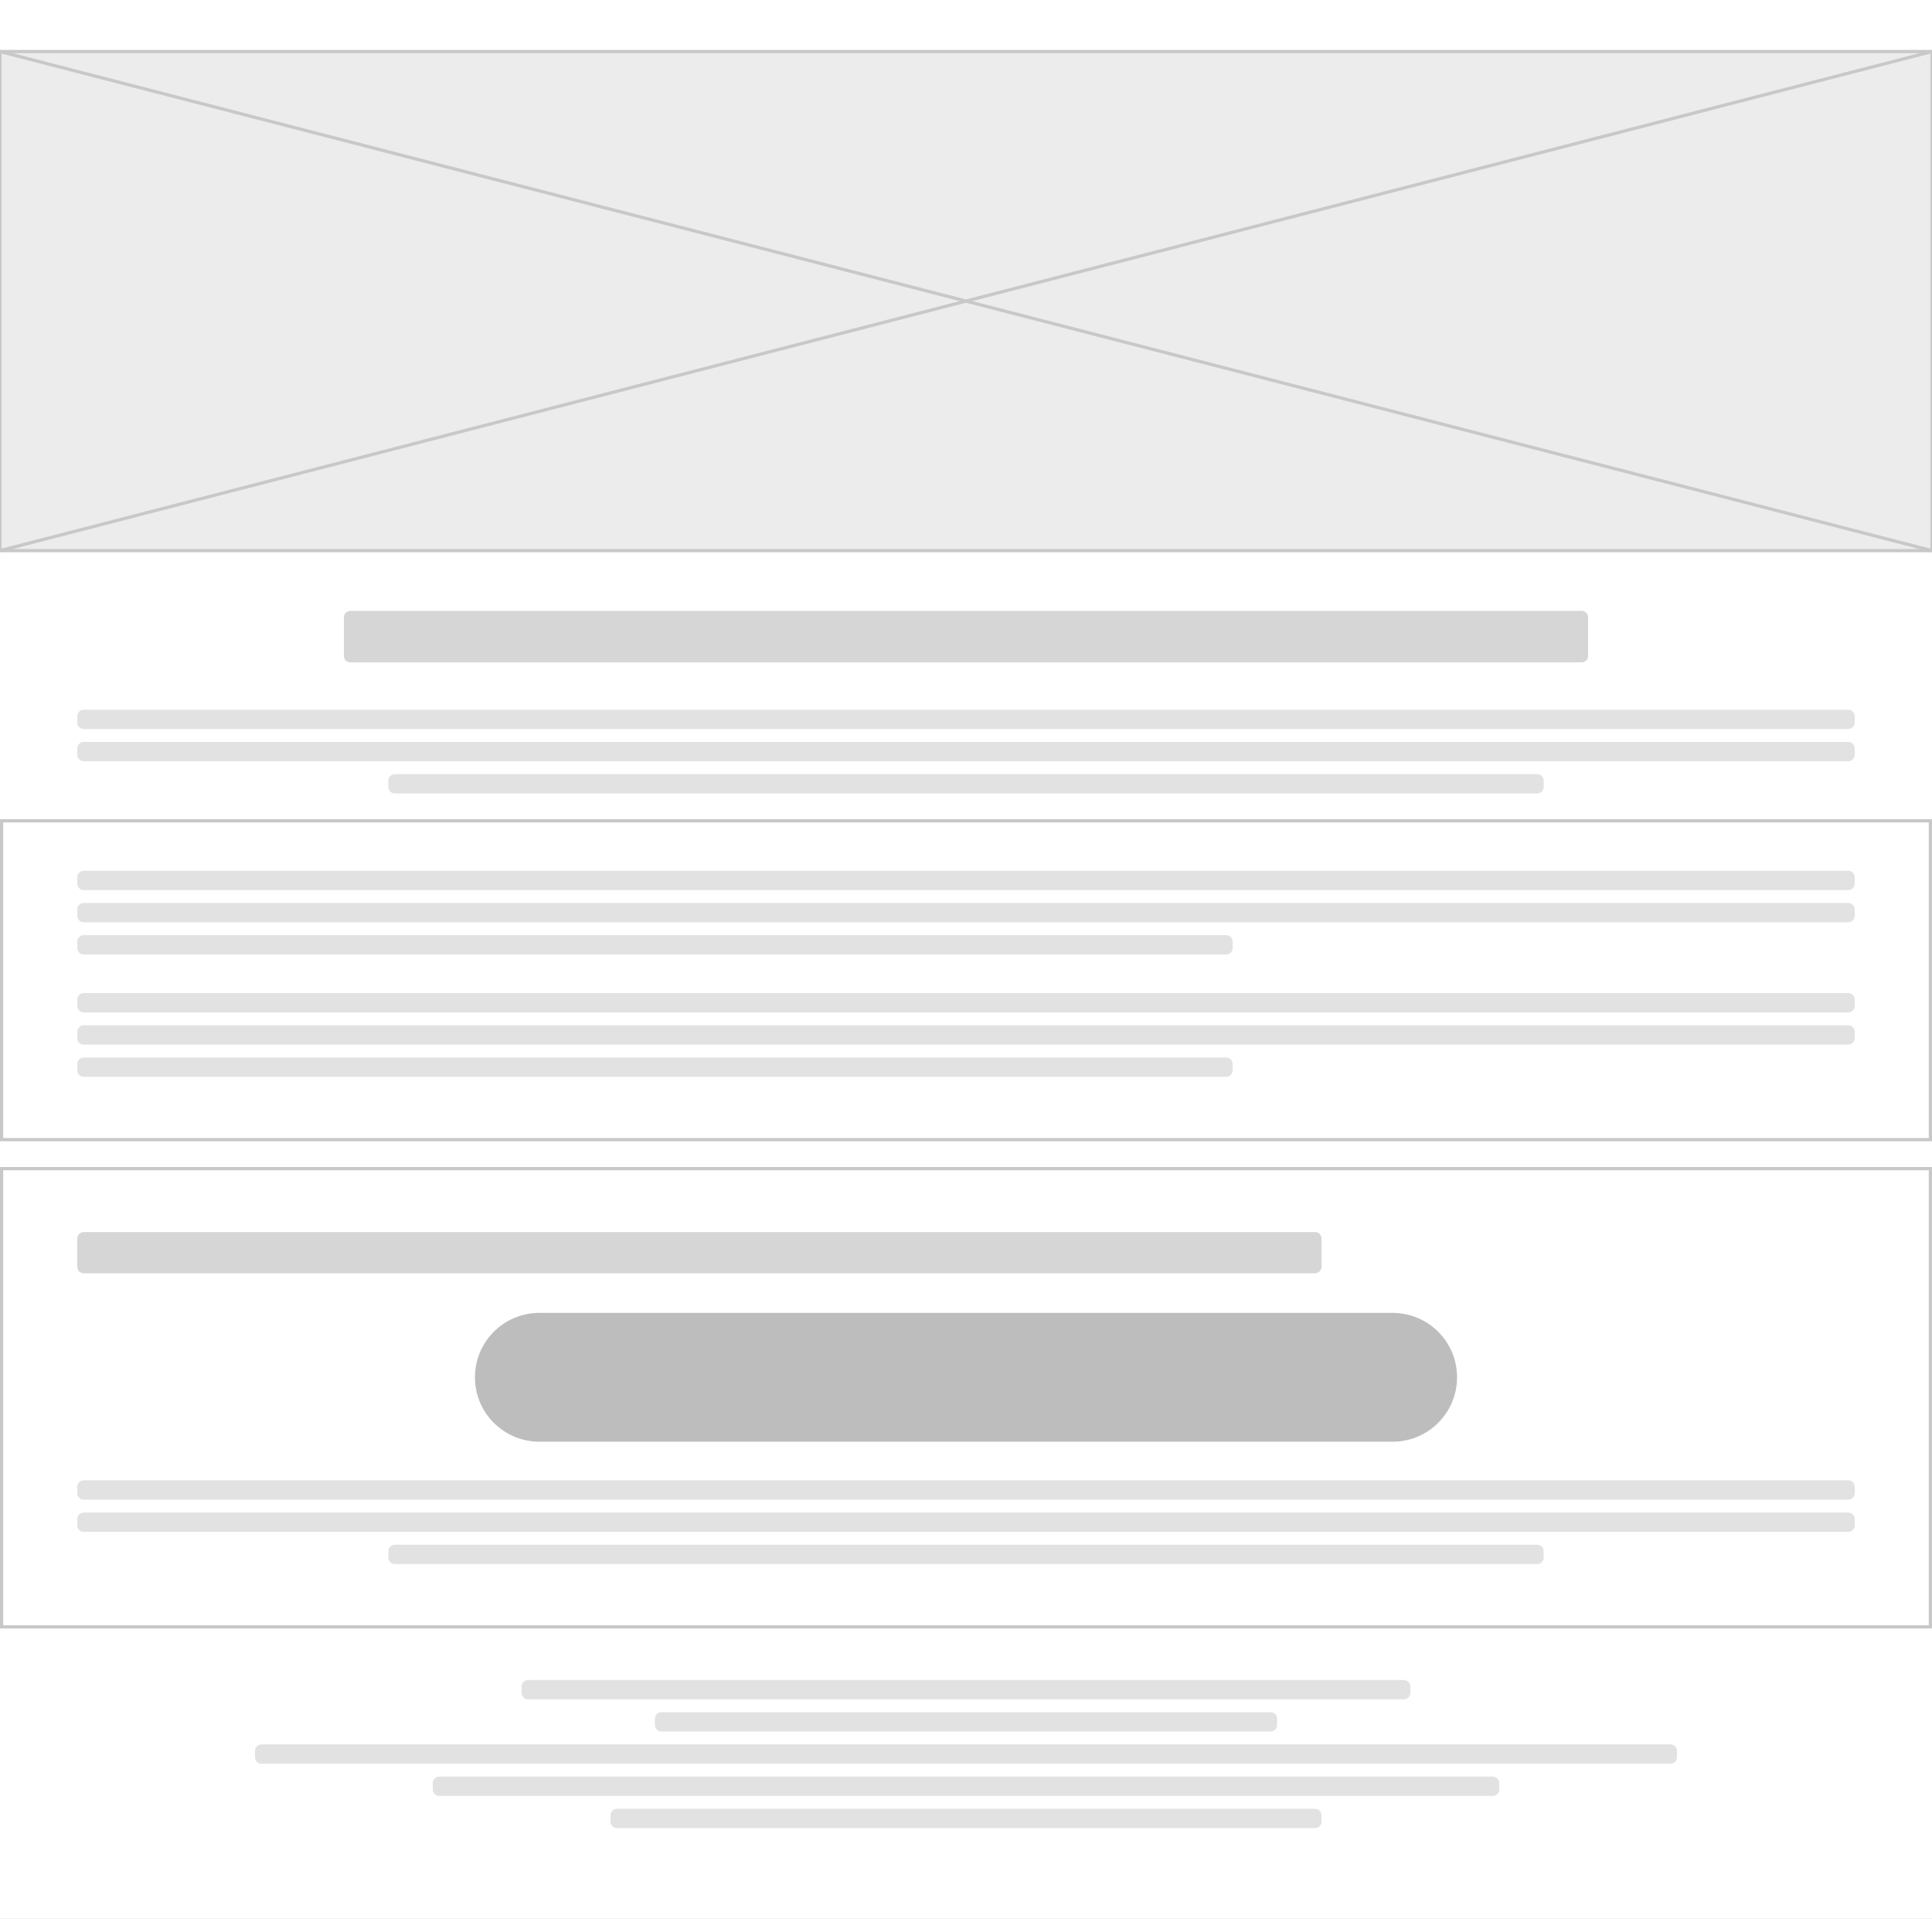
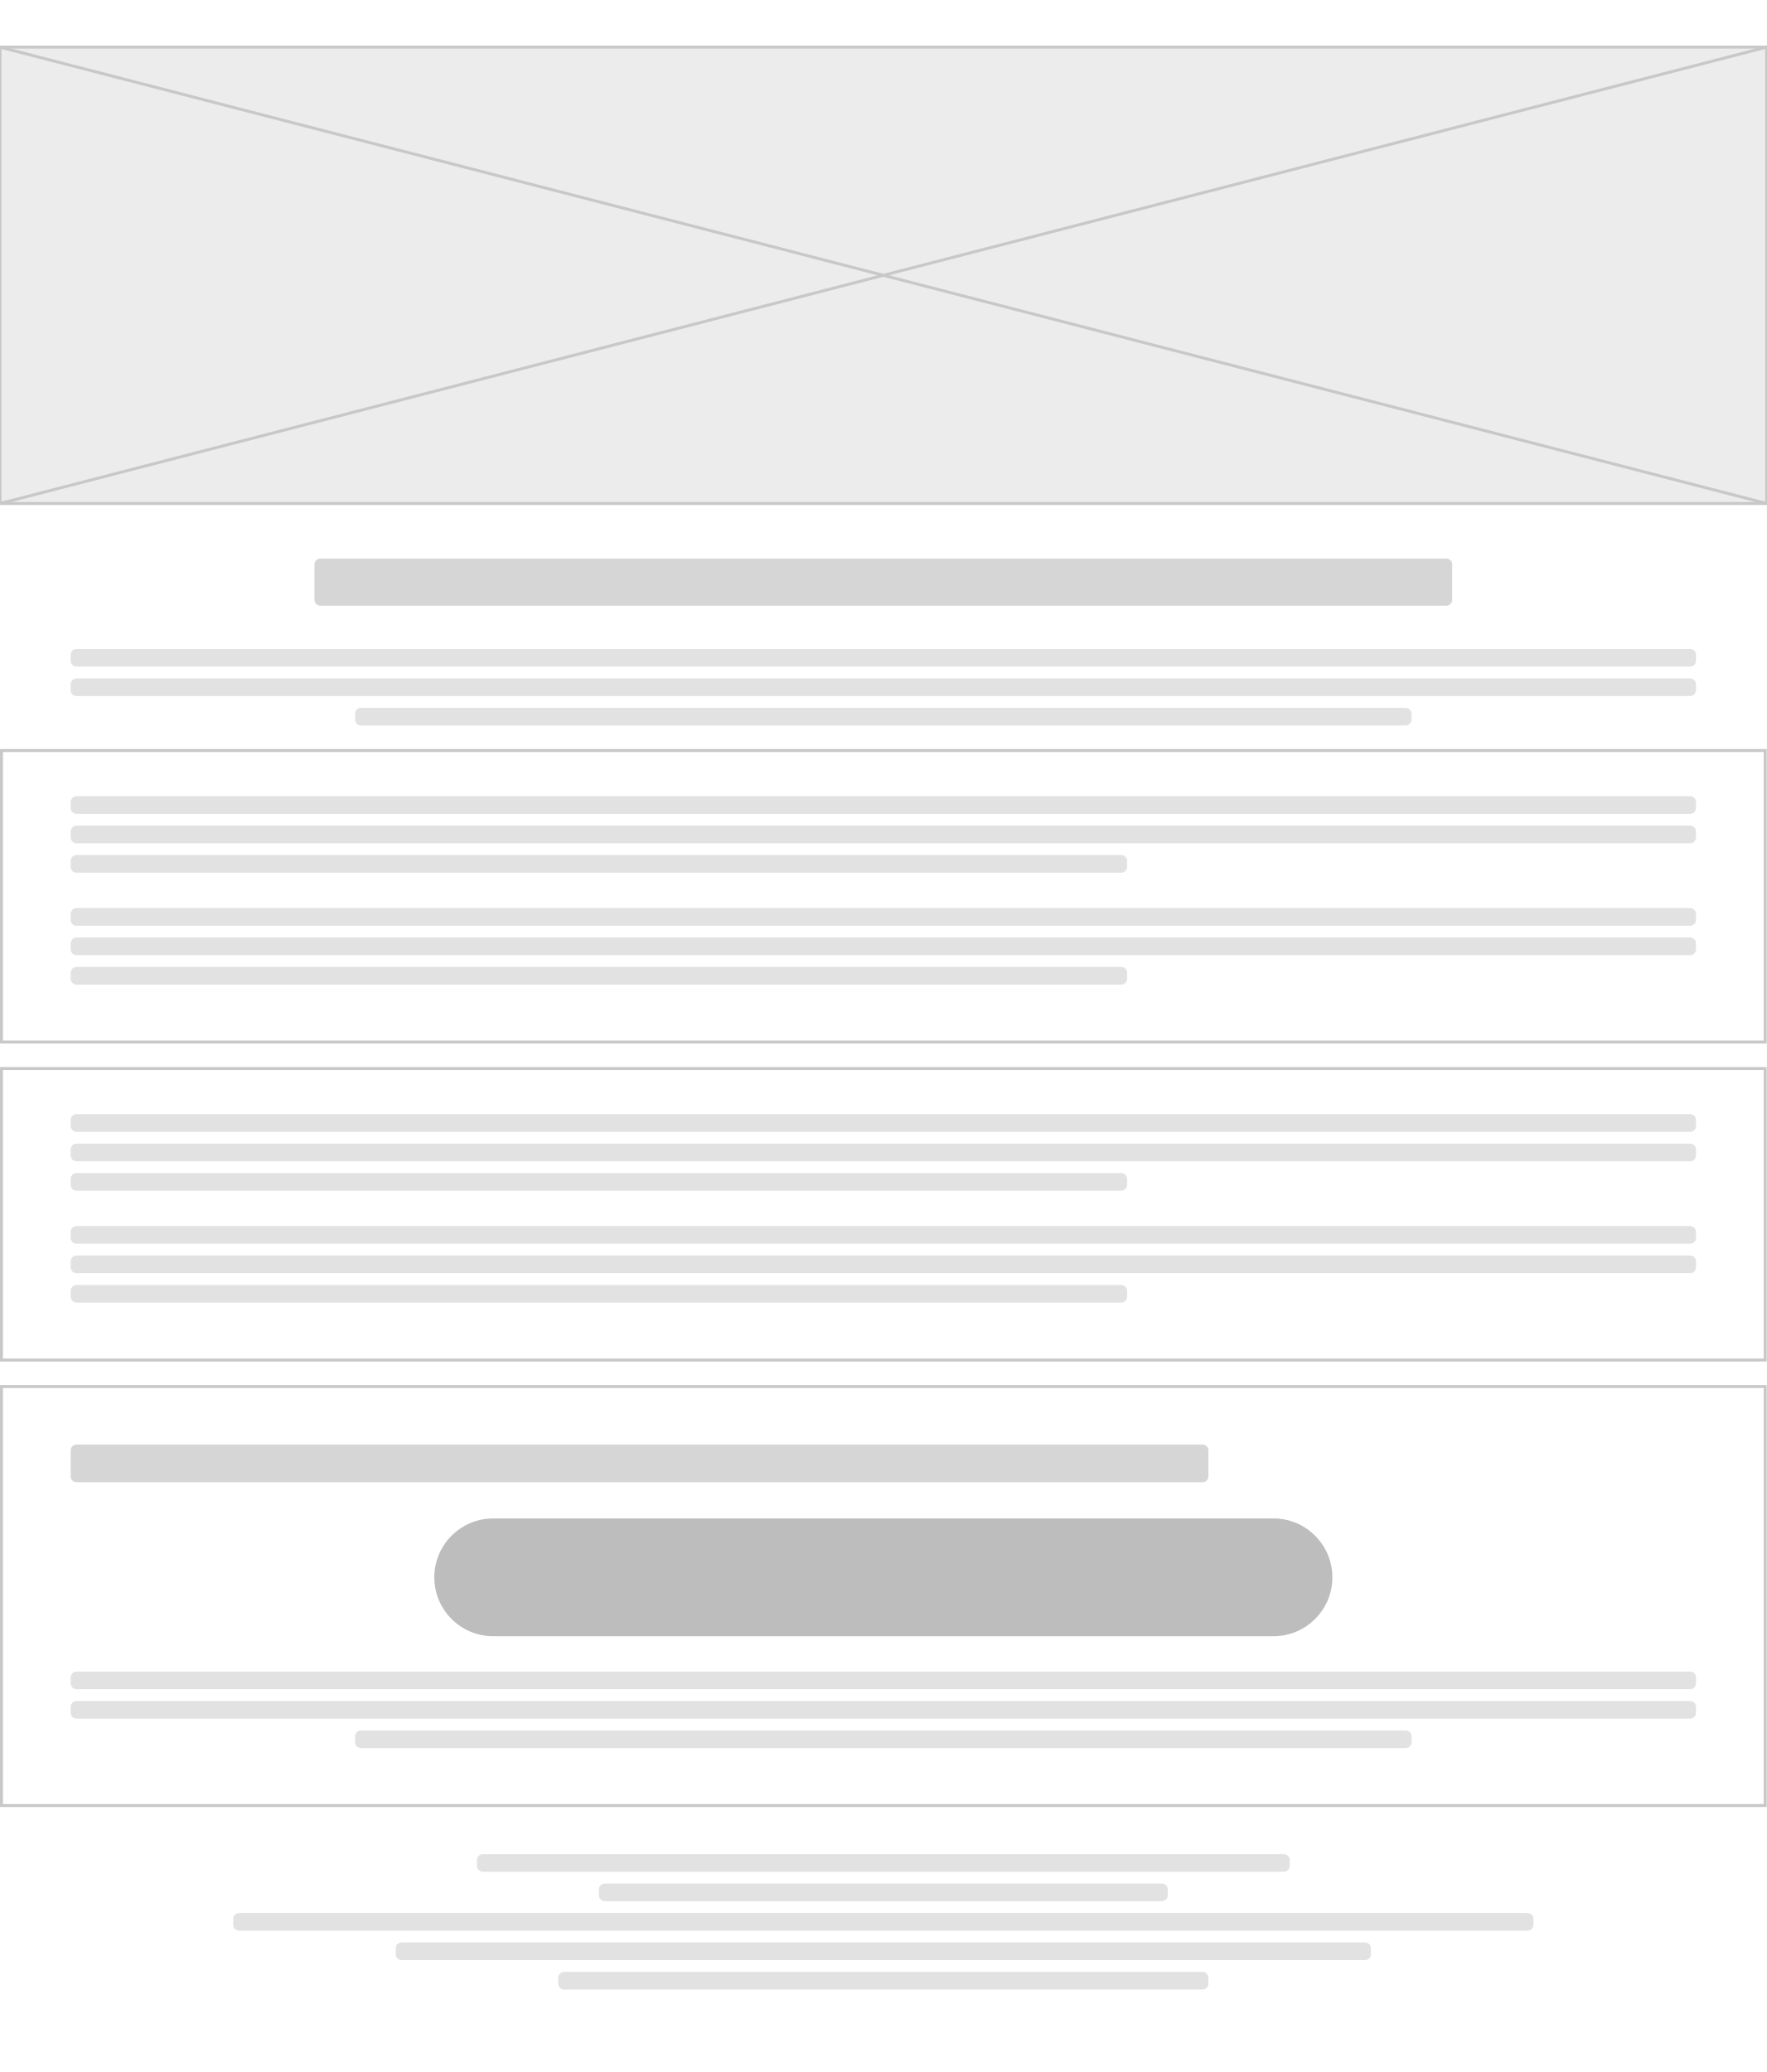
- <svg xmlns="http://www.w3.org/2000/svg" viewBox="0 0 600 595.7" width="600" height="595.7">
-   <rect x="0" y="0" width="600" height="595.7" fill="#ffffff" />
+ <svg xmlns="http://www.w3.org/2000/svg" viewBox="0 0 600 703.7" width="600" height="703.7">
+   <rect x="0" y="0" width="600" height="703.7" fill="#ffffff" />
  <rect x="0" y="16" width="600" height="155" fill="#ececec" stroke="#c8c8c8" stroke-width="1" vector-effect="non-scaling-stroke" />
  <line x1="0" y1="16" x2="600" y2="171" stroke="#c8c8c8" stroke-width="1" vector-effect="non-scaling-stroke" />
  <line x1="600" y1="16" x2="0" y2="171" stroke="#c8c8c8" stroke-width="1" vector-effect="non-scaling-stroke" />
  <rect x="106.8" y="189.7" width="386.4" height="16" rx="2" fill="#d6d6d6" />
  <rect x="24" y="220.4" width="552" height="6" rx="2" fill="#e2e2e2" />
  <rect x="24" y="230.4" width="552" height="6" rx="2" fill="#e2e2e2" />
  <rect x="120.6" y="240.4" width="358.8" height="6" rx="2" fill="#e2e2e2" />
  <rect x="0.5" y="254.9" width="599" height="99" fill="#ffffff" stroke="#c8c8c8" stroke-width="1" vector-effect="non-scaling-stroke" />
  <rect x="24" y="270.4" width="552" height="6" rx="2" fill="#e2e2e2" />
  <rect x="24" y="280.4" width="552" height="6" rx="2" fill="#e2e2e2" />
  <rect x="24" y="290.4" width="358.8" height="6" rx="2" fill="#e2e2e2" />
  <rect x="24" y="308.4" width="552" height="6" rx="2" fill="#e2e2e2" />
  <rect x="24" y="318.4" width="552" height="6" rx="2" fill="#e2e2e2" />
  <rect x="24" y="328.4" width="358.8" height="6" rx="2" fill="#e2e2e2" />
-   <rect x="0.5" y="362.9" width="599" height="142.3" fill="#ffffff" stroke="#c8c8c8" stroke-width="1" vector-effect="non-scaling-stroke" />
-   <rect x="24" y="382.6" width="386.4" height="12.8" rx="2" fill="#d6d6d6" />
-   <rect x="147.5" y="407.7" width="305" height="40" rx="20" fill="#bdbdbd" />
-   <rect x="24" y="459.7" width="552" height="6" rx="2" fill="#e2e2e2" />
-   <rect x="24" y="469.7" width="552" height="6" rx="2" fill="#e2e2e2" />
-   <rect x="120.6" y="479.7" width="358.8" height="6" rx="2" fill="#e2e2e2" />
-   <rect x="162" y="521.7" width="276" height="6" rx="2" fill="#e2e2e2" />
-   <rect x="203.4" y="531.7" width="193.2" height="6" rx="2" fill="#e2e2e2" />
-   <rect x="79.2" y="541.7" width="441.6" height="6" rx="2" fill="#e2e2e2" />
-   <rect x="134.4" y="551.7" width="331.2" height="6" rx="2" fill="#e2e2e2" />
-   <rect x="189.6" y="561.7" width="220.8" height="6" rx="2" fill="#e2e2e2" />
+   <rect x="0.5" y="362.9" width="599" height="99" fill="#ffffff" stroke="#c8c8c8" stroke-width="1" vector-effect="non-scaling-stroke" />
+   <rect x="24" y="378.4" width="552" height="6" rx="2" fill="#e2e2e2" />
+   <rect x="24" y="388.4" width="552" height="6" rx="2" fill="#e2e2e2" />
+   <rect x="24" y="398.4" width="358.8" height="6" rx="2" fill="#e2e2e2" />
+   <rect x="24" y="416.4" width="552" height="6" rx="2" fill="#e2e2e2" />
+   <rect x="24" y="426.4" width="552" height="6" rx="2" fill="#e2e2e2" />
+   <rect x="24" y="436.4" width="358.8" height="6" rx="2" fill="#e2e2e2" />
+   <rect x="0.5" y="470.9" width="599" height="142.3" fill="#ffffff" stroke="#c8c8c8" stroke-width="1" vector-effect="non-scaling-stroke" />
+   <rect x="24" y="490.6" width="386.4" height="12.8" rx="2" fill="#d6d6d6" />
+   <rect x="147.5" y="515.7" width="305" height="40" rx="20" fill="#bdbdbd" />
+   <rect x="24" y="567.7" width="552" height="6" rx="2" fill="#e2e2e2" />
+   <rect x="24" y="577.7" width="552" height="6" rx="2" fill="#e2e2e2" />
+   <rect x="120.6" y="587.7" width="358.8" height="6" rx="2" fill="#e2e2e2" />
+   <rect x="162" y="629.7" width="276" height="6" rx="2" fill="#e2e2e2" />
+   <rect x="203.4" y="639.7" width="193.2" height="6" rx="2" fill="#e2e2e2" />
+   <rect x="79.2" y="649.7" width="441.6" height="6" rx="2" fill="#e2e2e2" />
+   <rect x="134.4" y="659.7" width="331.2" height="6" rx="2" fill="#e2e2e2" />
+   <rect x="189.6" y="669.7" width="220.8" height="6" rx="2" fill="#e2e2e2" />
</svg>
